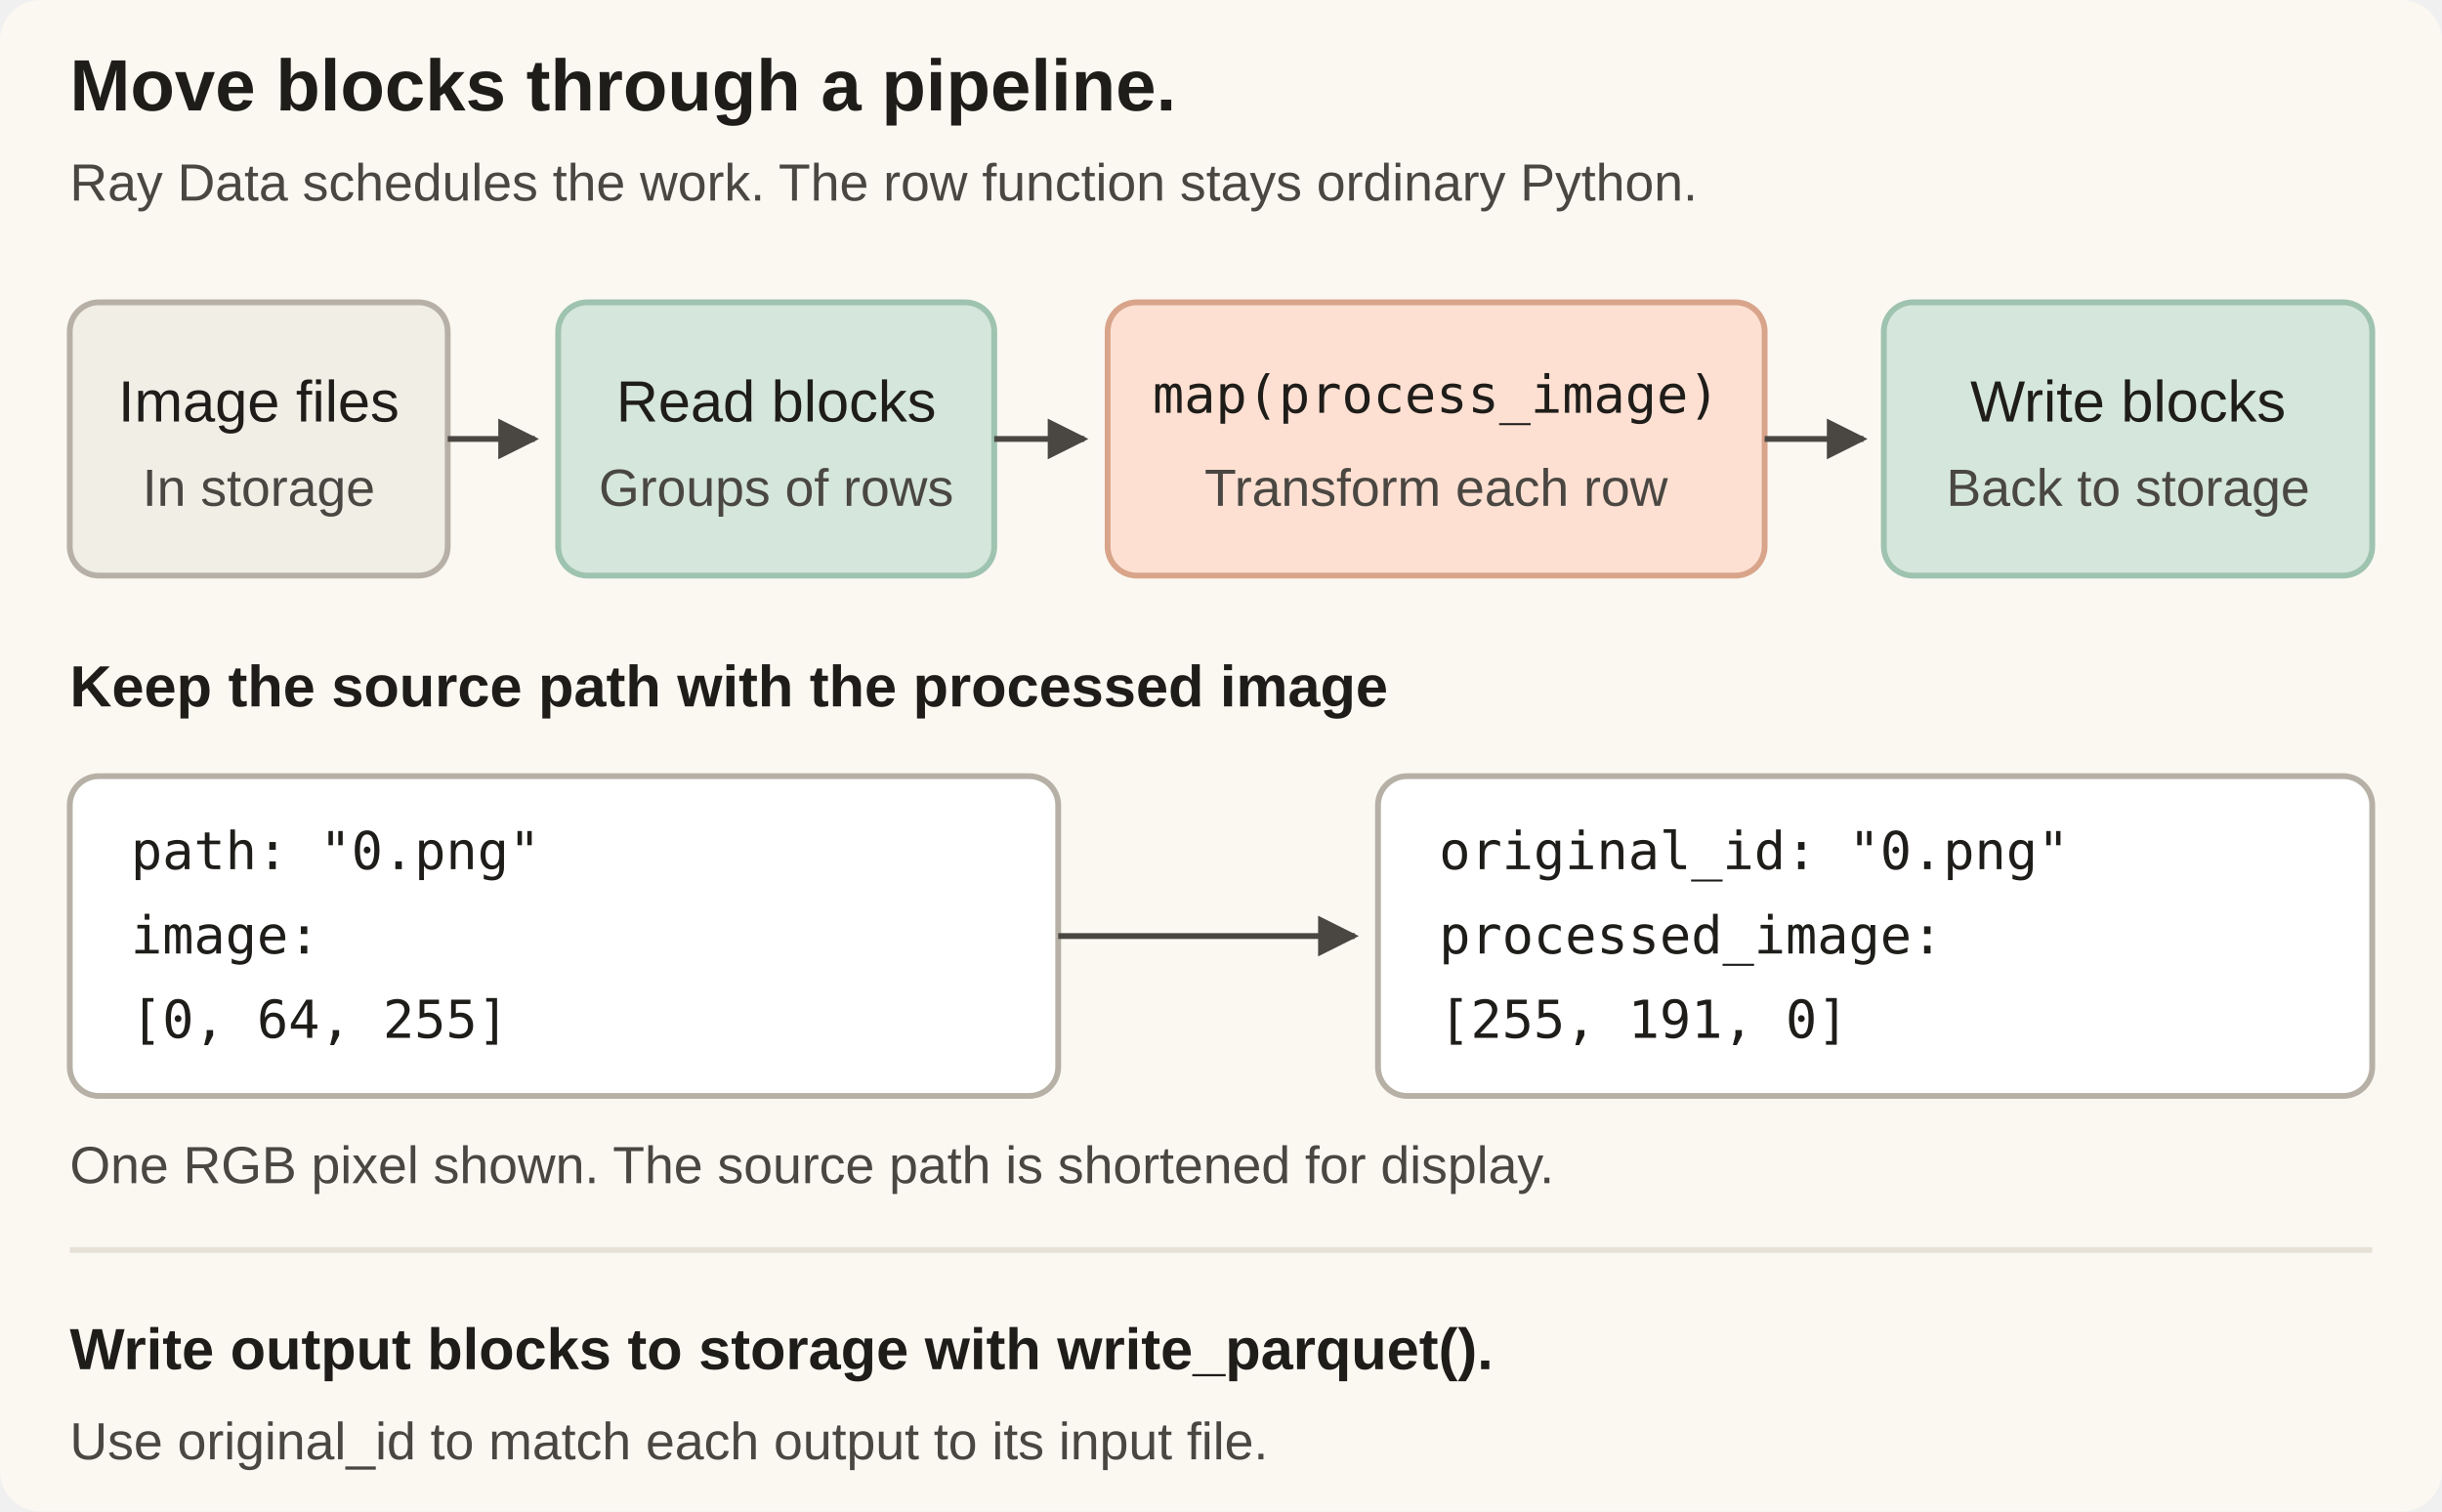
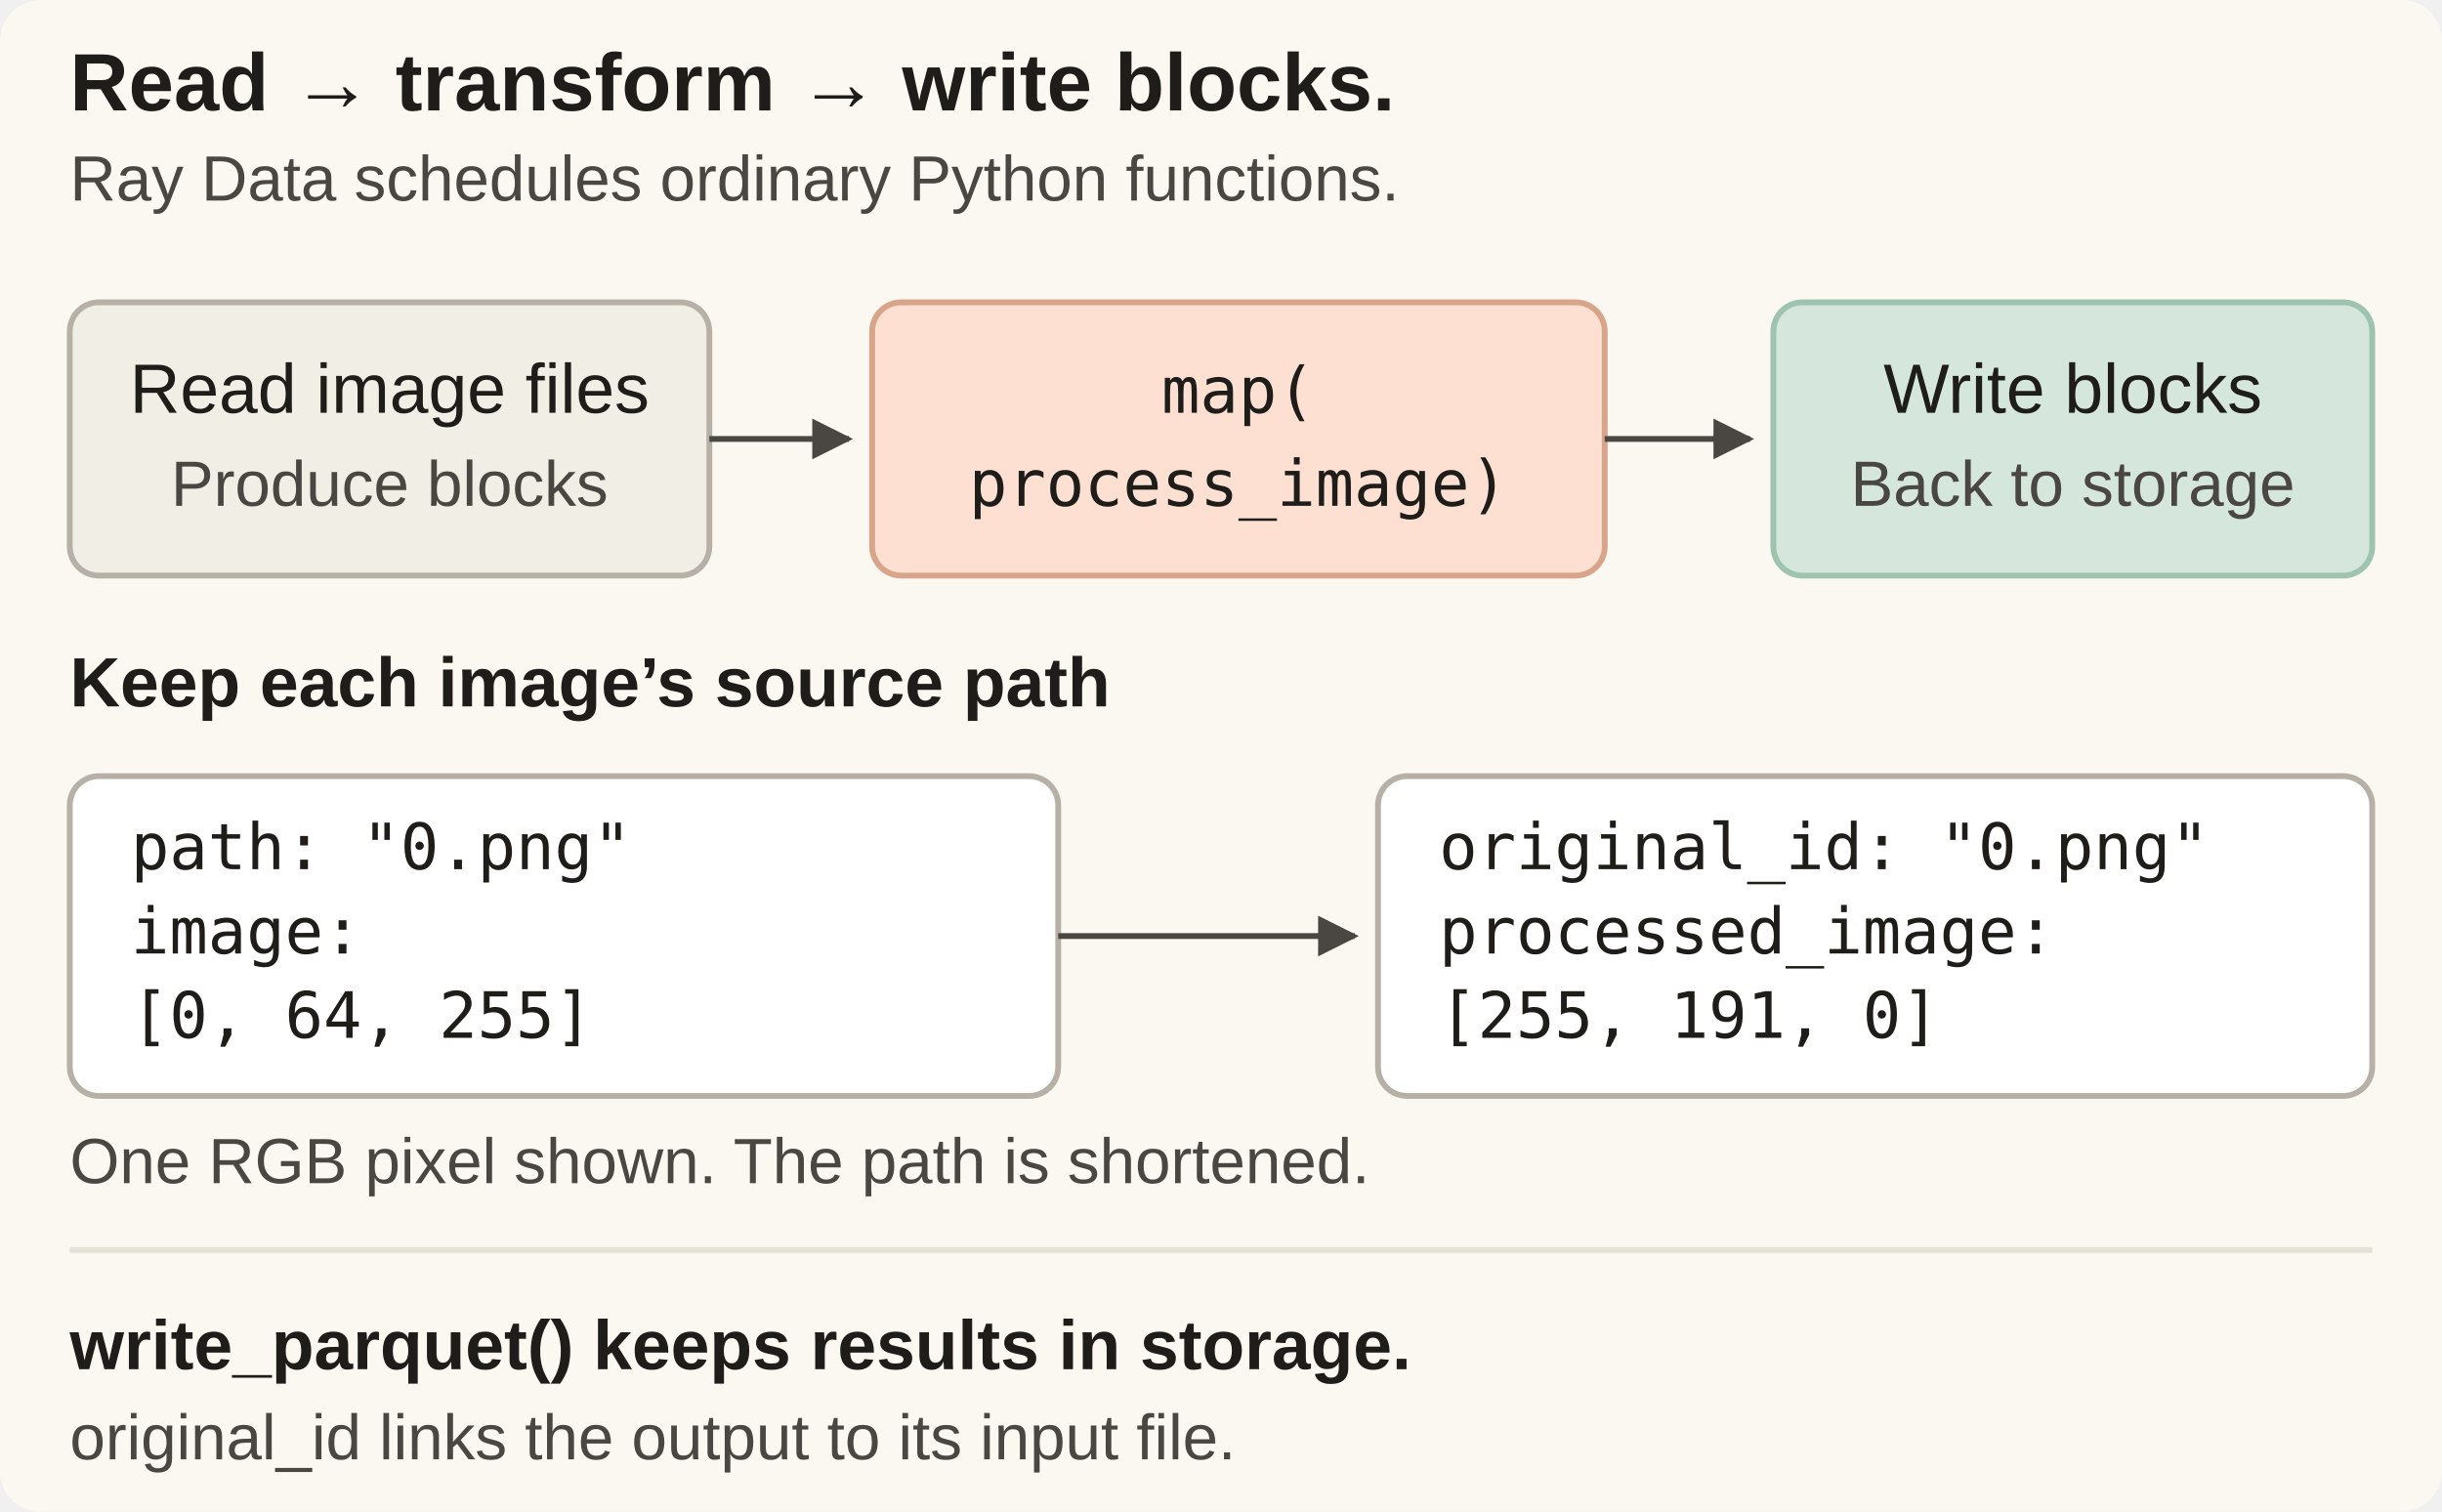
<svg xmlns="http://www.w3.org/2000/svg" width="840" height="520" viewBox="0 0 840 520" role="img" aria-labelledby="title desc">
  <defs>
    <marker id="arrow" viewBox="0 0 10 10" refX="9" refY="5" markerWidth="7" markerHeight="7" orient="auto-start-reverse">
      <path d="M0 0 10 5 0 10Z" fill="#4a4742" />
    </marker>
-     <style>text{font-family:Arial,sans-serif;fill:#1f1d1a;font-size:20px}.heading{font-size:25px;font-weight:700}.small{font-size:18px;fill:#4a4742}.label{font-weight:700}.line{fill:none;stroke:#4a4742;stroke-width:2;marker-end:url(#arrow)}.box{fill:#d5e6dc;stroke:#9ec3ae;stroke-width:2;rx:10}.code{font-family:Menlo,Consolas,monospace;font-size:18px}</style>
+     <style>text{font-family:Arial,sans-serif;fill:#1f1d1a;font-size:24px}.heading{font-size:28px;font-weight:700}.small{font-size:22px;fill:#4a4742}.label{font-weight:700}.line{fill:none;stroke:#4a4742;stroke-width:2;marker-end:url(#arrow)}.box{fill:#d5e6dc;stroke:#9ec3ae;stroke-width:2;rx:10}.code{font-family:Menlo,Consolas,monospace;font-size:22px}</style>
  </defs>
  <rect width="840" height="520" rx="14" fill="#fbf8f2" />
-   <text x="24" y="38" class="heading">Move blocks through a pipeline.</text>
-   <text x="24" y="69" class="small">Ray Data schedules the work. The row function stays ordinary Python.</text>
-   <rect x="24" y="104" width="130" height="94" rx="10" fill="#f0eee5" stroke="#b6b0a6" stroke-width="2" />
-   <text x="89" y="145" text-anchor="middle">Image files</text>
-   <text x="89" y="174" text-anchor="middle" class="small">In storage</text>
-   <path d="M154 151H184" class="line" />
-   <rect x="192" y="104" width="150" height="94" class="box" />
-   <text x="267" y="145" text-anchor="middle">Read blocks</text>
-   <text x="267" y="174" text-anchor="middle" class="small">Groups of rows</text>
-   <path d="M342 151H373" class="line" />
-   <rect x="381" y="104" width="226" height="94" rx="10" fill="#fde0d2" stroke="#d8a48a" stroke-width="2" />
-   <text x="494" y="142" text-anchor="middle" class="code">map(process_image)</text>
-   <text x="494" y="174" text-anchor="middle" class="small">Transform each row</text>
-   <path d="M607 151H641" class="line" />
-   <rect x="648" y="104" width="168" height="94" class="box" />
-   <text x="732" y="145" text-anchor="middle">Write blocks</text>
-   <text x="732" y="174" text-anchor="middle" class="small">Back to storage</text>
-   <text x="24" y="243" class="label">Keep the source path with the processed image</text>
+   <text x="24" y="38" class="heading">Read → transform → write blocks.</text>
+   <text x="24" y="69" class="small">Ray Data schedules ordinary Python functions.</text>
+   <rect x="24" y="104" width="220" height="94" rx="10" fill="#f0eee5" stroke="#b6b0a6" stroke-width="2" />
+   <text x="134" y="142" text-anchor="middle">Read image files</text>
+   <text x="134" y="174" text-anchor="middle" class="small">Produce blocks</text>
+   <path d="M244 151H292" class="line" />
+   <rect x="300" y="104" width="252" height="94" rx="10" fill="#fde0d2" stroke="#d8a48a" stroke-width="2" />
+   <text x="426" y="142" text-anchor="middle" class="code">map(</text>
+   <text x="426" y="174" text-anchor="middle" class="code">process_image)</text>
+   <path d="M552 151H602" class="line" />
+   <rect x="610" y="104" width="206" height="94" class="box" />
+   <text x="713" y="142" text-anchor="middle">Write blocks</text>
+   <text x="713" y="174" text-anchor="middle" class="small">Back to storage</text>
+   <text x="24" y="243" class="label">Keep each image’s source path</text>
  <rect x="24" y="267" width="340" height="110" rx="10" fill="#fff" stroke="#b6b0a6" stroke-width="2" />
  <text x="45" y="299" class="code">path: "0.png"</text>
  <text x="45" y="328" class="code">image:</text>
  <text x="45" y="357" class="code">[0, 64, 255]</text>
  <path d="M364 322H466" class="line" />
  <rect x="474" y="267" width="342" height="110" rx="10" fill="#fff" stroke="#b6b0a6" stroke-width="2" />
  <text x="495" y="299" class="code">original_id: "0.png"</text>
  <text x="495" y="328" class="code">processed_image:</text>
  <text x="495" y="357" class="code">[255, 191, 0]</text>
-   <text x="24" y="407" class="small">One RGB pixel shown. The source path is shortened for display.</text>
+   <text x="24" y="407" class="small">One RGB pixel shown. The path is shortened.</text>
  <path d="M24 430H816" stroke="#e6e1d6" stroke-width="2" />
-   <text x="24" y="471" class="label">Write output blocks to storage with write_parquet().</text>
-   <text x="24" y="502" class="small">Use original_id to match each output to its input file.</text>
+   <text x="24" y="471" class="label">write_parquet() keeps results in storage.</text>
+   <text x="24" y="502" class="small">original_id links the output to its input file.</text>
</svg>
